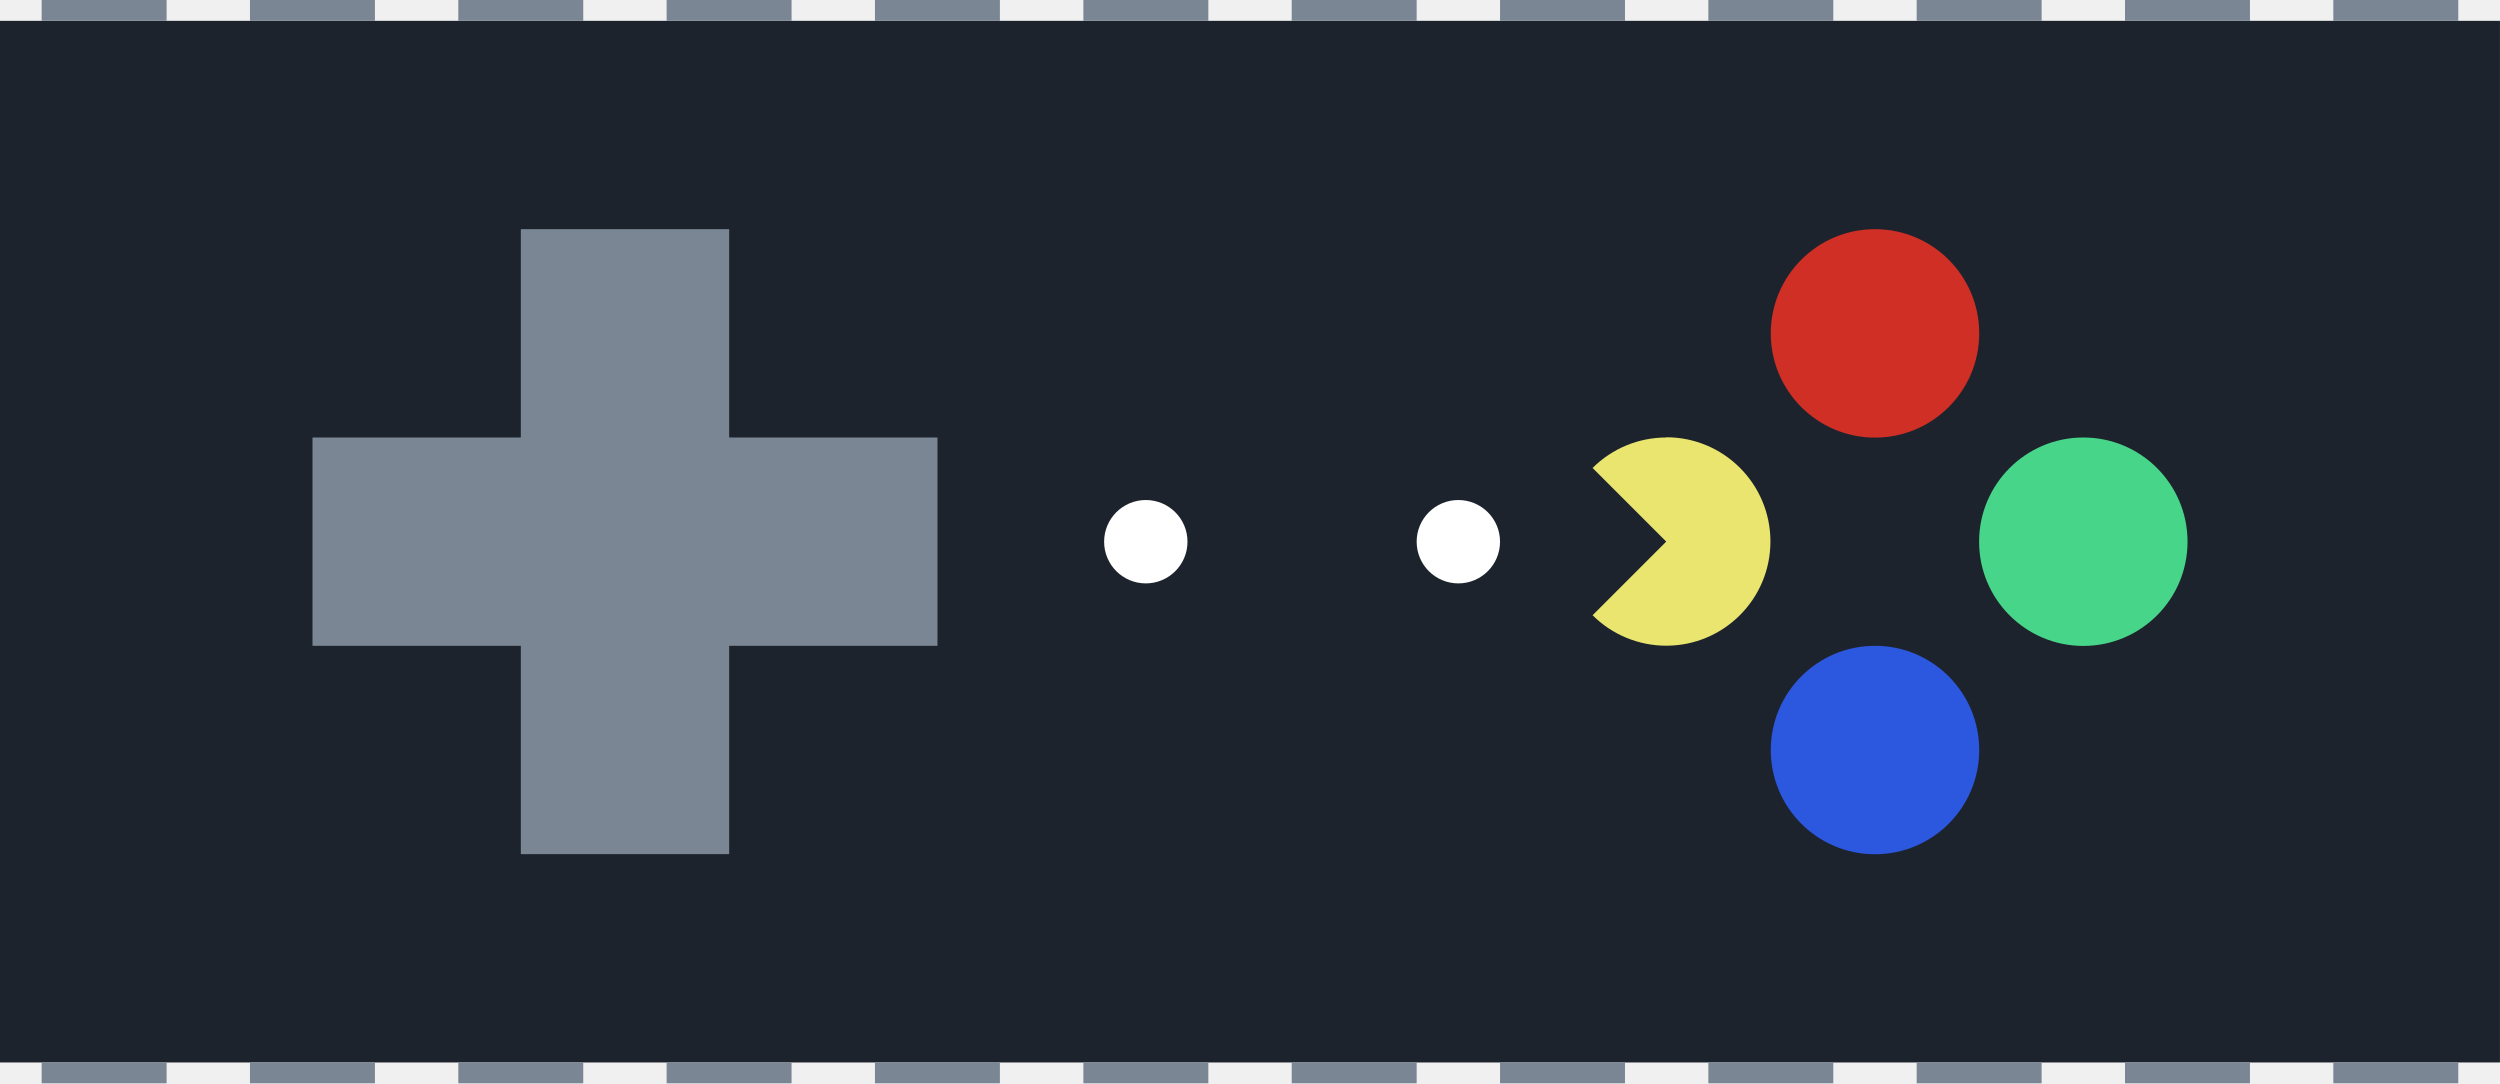
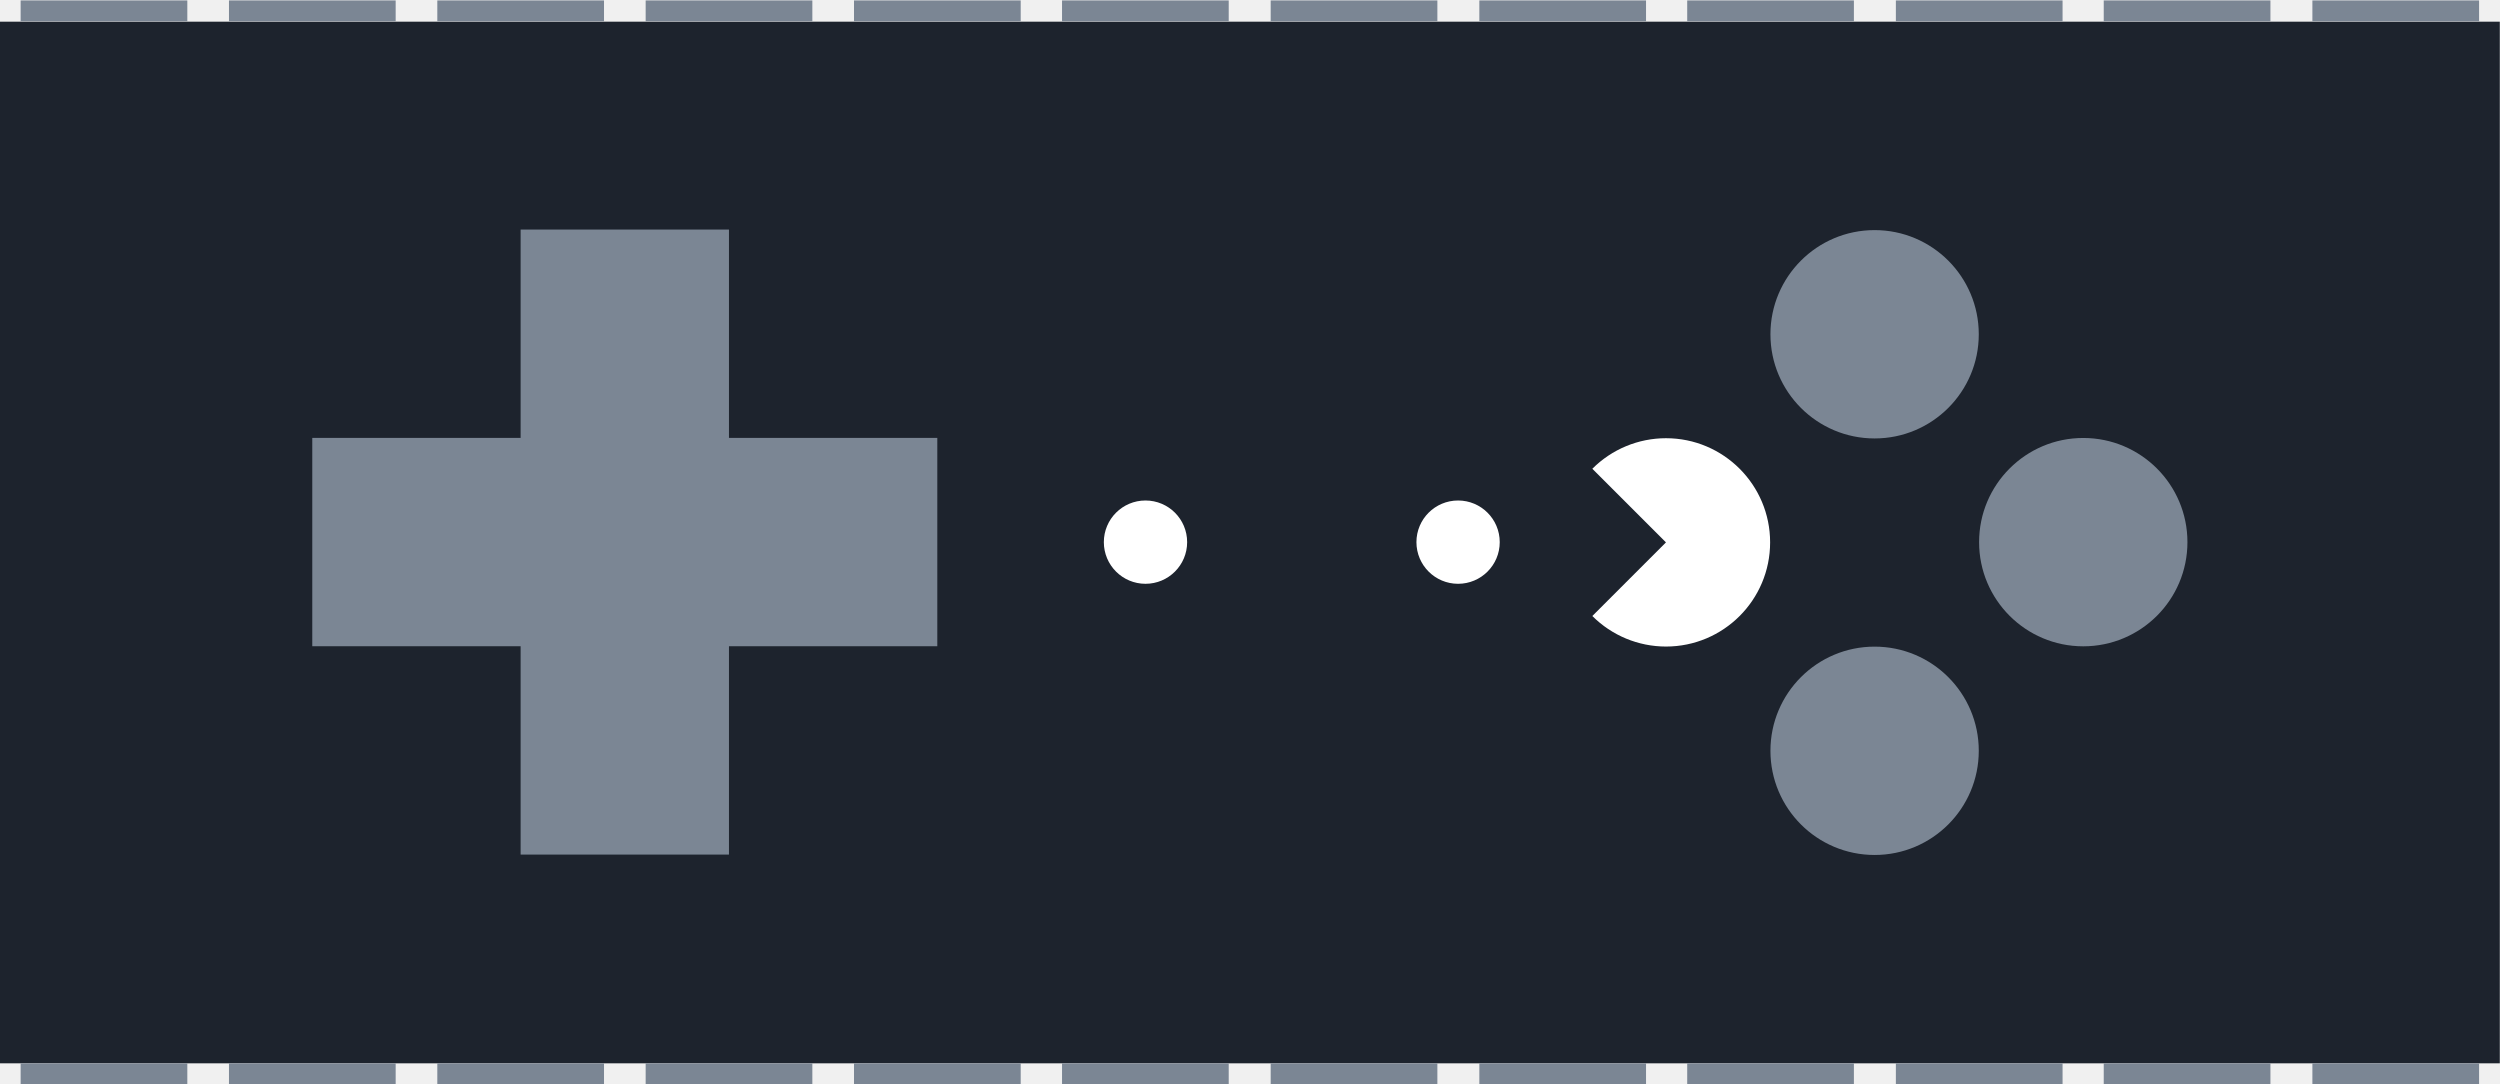
- <svg xmlns="http://www.w3.org/2000/svg" width="605.786" height="262.503" version="1.1" viewBox="0 0 160.281 69.454" id="svg68">
-   <defs id="defs72" />
-   <g transform="matrix(7.262712,0,0,7.262712,-696.2638,-700.9242)" id="g66" style="stroke-width:0.138">
-     <rect style="opacity:1;fill:#1d232d;fill-opacity:1;stroke:none;stroke-width:0.073;stroke-linecap:square;stroke-linejoin:miter;stroke-miterlimit:40;stroke-dasharray:none;stroke-opacity:1;paint-order:normal" id="rect2586" width="22.069" height="9.195" x="95.868" y="96.694" />
-     <circle r="0.368" style="opacity:1;fill:#ffffff;fill-opacity:1;stroke:none;stroke-width:0.291;stroke-linecap:round;stroke-miterlimit:40;stroke-dasharray:none;stroke-opacity:1" id="circle2588" cx="-105.983" cy="-101.292" transform="scale(-1)" />
-     <path d="m 100.466,98.533 v 1.839 h -1.839 v 1.839 h 1.839 v 1.839 h 1.839 v -1.839 h 1.839 v -1.839 h -1.839 v -1.839 z" style="opacity:1;fill:#7b8694;fill-opacity:1;stroke:none;stroke-width:0.146;stroke-linecap:round;stroke-miterlimit:40;stroke-dasharray:none;stroke-opacity:1" id="path2590" />
-     <circle cy="101.292" cx="114.259" id="circle2592" style="opacity:1;fill:#47d58a;fill-opacity:1;stroke:none;stroke-width:0.146;stroke-linecap:round;stroke-miterlimit:40;stroke-dasharray:none;stroke-opacity:1" r="0.92" />
-     <circle style="opacity:1;fill:#cf2f25;fill-opacity:1;stroke:none;stroke-width:0.146;stroke-linecap:round;stroke-miterlimit:40;stroke-dasharray:none;stroke-opacity:1" id="circle2594" cx="112.42" cy="99.453" r="0.92" />
-     <circle cy="103.131" cx="112.42" id="circle2596" style="opacity:1;fill:#2c57df;fill-opacity:1;stroke:none;stroke-width:0.146;stroke-linecap:round;stroke-miterlimit:40;stroke-dasharray:none;stroke-opacity:1" r="0.92" />
-     <path id="path2598" style="opacity:1;fill:#e9e56f;fill-opacity:1;stroke:none;stroke-width:0.146;stroke-linecap:round;stroke-miterlimit:40;stroke-dasharray:none;stroke-opacity:1" d="m 110.577,100.372 a 0.92,0.92 0 0 0 -0.65,0.269 l 0.65,0.65 -0.65,0.65 a 0.92,0.92 0 0 0 0.65,0.269 0.92,0.92 0 0 0 0.92,-0.92 0.92,0.92 0 0 0 -0.92,-0.92 z" />
-     <circle transform="scale(-1)" cy="-101.292" cx="-108.742" id="circle2610" style="opacity:1;fill:#ffffff;fill-opacity:1;stroke:none;stroke-width:0.291;stroke-linecap:round;stroke-miterlimit:40;stroke-dasharray:none;stroke-opacity:1" r="0.368" />
-     <path style="fill:#7b8694;fill-opacity:1;stroke:none;stroke-width:0.028;stroke-miterlimit:40" d="m 96.236,96.51 h 1.103 v 0.184 h -1.103 z" id="path2850" />
-     <path id="path2854" d="m 98.075,96.51 h 1.103 v 0.184 h -1.103 z" style="fill:#7b8694;fill-opacity:1;stroke:none;stroke-width:0.028;stroke-miterlimit:40" />
-     <path style="fill:#7b8694;fill-opacity:1;stroke:none;stroke-width:0.028;stroke-miterlimit:40" d="m 99.914,96.51 h 1.103 v 0.184 h -1.103 z" id="path2856" />
-     <path id="path2858" d="m 101.753,96.51 h 1.103 v 0.184 h -1.103 z" style="fill:#7b8694;fill-opacity:1;stroke:none;stroke-width:0.028;stroke-miterlimit:40" />
-     <path style="fill:#7b8694;fill-opacity:1;stroke:none;stroke-width:0.028;stroke-miterlimit:40" d="m 103.592,96.51 h 1.103 v 0.184 h -1.103 z" id="path2860" />
-     <path id="path2862" d="m 105.432,96.51 h 1.103 v 0.184 h -1.103 z" style="fill:#7b8694;fill-opacity:1;stroke:none;stroke-width:0.028;stroke-miterlimit:40" />
-     <path style="fill:#7b8694;fill-opacity:1;stroke:none;stroke-width:0.028;stroke-miterlimit:40" d="m 107.271,96.51 h 1.103 v 0.184 h -1.103 z" id="path2864" />
-     <path id="path2866" d="m 109.11,96.51 h 1.103 v 0.184 h -1.103 z" style="fill:#7b8694;fill-opacity:1;stroke:none;stroke-width:0.028;stroke-miterlimit:40" />
-     <path style="fill:#7b8694;fill-opacity:1;stroke:none;stroke-width:0.028;stroke-miterlimit:40" d="m 110.949,96.51 h 1.103 v 0.184 h -1.103 z" id="path2868" />
-     <path id="path2870" d="m 112.788,96.51 h 1.103 v 0.184 h -1.103 z" style="fill:#7b8694;fill-opacity:1;stroke:none;stroke-width:0.028;stroke-miterlimit:40" />
-     <path style="fill:#7b8694;fill-opacity:1;stroke:none;stroke-width:0.028;stroke-miterlimit:40" d="m 114.627,96.51 h 1.103 v 0.184 h -1.103 z" id="path2872" />
-     <path id="path2874" d="m 116.466,96.51 h 1.103 v 0.184 h -1.103 z" style="fill:#7b8694;fill-opacity:1;stroke:none;stroke-width:0.028;stroke-miterlimit:40" />
-     <path style="fill:#7b8694;fill-opacity:1;stroke:none;stroke-width:0.028;stroke-miterlimit:40" d="m 116.466,105.889 h 1.103 v 0.184 h -1.103 z" id="path2876" />
-     <path id="path2878" d="m 114.627,105.889 h 1.103 v 0.184 h -1.103 z" style="fill:#7b8694;fill-opacity:1;stroke:none;stroke-width:0.028;stroke-miterlimit:40" />
-     <path style="fill:#7b8694;fill-opacity:1;stroke:none;stroke-width:0.028;stroke-miterlimit:40" d="m 112.788,105.889 h 1.103 v 0.184 h -1.103 z" id="path2880" />
-     <path id="path2882" d="m 110.949,105.889 h 1.103 v 0.184 h -1.103 z" style="fill:#7b8694;fill-opacity:1;stroke:none;stroke-width:0.028;stroke-miterlimit:40" />
-     <path style="fill:#7b8694;fill-opacity:1;stroke:none;stroke-width:0.028;stroke-miterlimit:40" d="m 109.11,105.889 h 1.103 v 0.184 h -1.103 z" id="path2884" />
-     <path id="path2886" d="m 107.271,105.889 h 1.103 v 0.184 h -1.103 z" style="fill:#7b8694;fill-opacity:1;stroke:none;stroke-width:0.028;stroke-miterlimit:40" />
-     <path style="fill:#7b8694;fill-opacity:1;stroke:none;stroke-width:0.028;stroke-miterlimit:40" d="m 105.432,105.889 h 1.103 v 0.184 h -1.103 z" id="path2888" />
-     <path id="path2890" d="m 103.592,105.889 h 1.103 v 0.184 h -1.103 z" style="fill:#7b8694;fill-opacity:1;stroke:none;stroke-width:0.028;stroke-miterlimit:40" />
-     <path style="fill:#7b8694;fill-opacity:1;stroke:none;stroke-width:0.028;stroke-miterlimit:40" d="m 101.753,105.889 h 1.103 v 0.184 h -1.103 z" id="path2892" />
-     <path id="path2894" d="m 99.914,105.889 h 1.103 v 0.184 h -1.103 z" style="fill:#7b8694;fill-opacity:1;stroke:none;stroke-width:0.028;stroke-miterlimit:40" />
-     <path style="fill:#7b8694;fill-opacity:1;stroke:none;stroke-width:0.028;stroke-miterlimit:40" d="m 98.075,105.889 h 1.103 v 0.184 h -1.103 z" id="path2896" />
-     <path id="path2898" d="m 96.236,105.889 h 1.103 v 0.184 h -1.103 z" style="fill:#7b8694;fill-opacity:1;stroke:none;stroke-width:0.028;stroke-miterlimit:40" />
+ <svg xmlns="http://www.w3.org/2000/svg" width="120" height="52.024" version="1.1" viewBox="0 0 31.75 13.765">
+   <g transform="matrix(7.2627 0 0 7.2627 -796.68 -680.39)" stroke-width=".138">
+     <g transform="matrix(.13769 0 0 .13769 97.524 77.717)">
+       <rect x="88.39" y="116.23" width="31.75" height="13.229" fill="#1d232d" style="paint-order:normal" />
+       <circle transform="scale(-1)" cx="-102.94" cy="-122.84" r=".529" fill="#fff" />
+       <g fill="#7b8694">
+         <path d="m95.004 118.87v2.646h-2.646v2.646h2.646v2.646h2.646v-2.646h2.646v-2.646h-2.646v-2.646z" />
+         <circle cx="114.85" cy="122.84" r="1.323" />
+         <circle cx="112.2" cy="120.2" r="1.323" />
+         <circle cx="112.2" cy="125.49" r="1.323" />
+       </g>
+       <path d="m109.55 121.52a1.323 1.323 0 0 0-0.935 0.388l0.935 0.935-0.935 0.935a1.323 1.323 0 0 0 0.935 0.388 1.323 1.323 0 0 0 1.323-1.323 1.323 1.323 0 0 0-1.323-1.323z" fill="#fff" />
+       <circle transform="scale(-1)" cx="-106.91" cy="-122.84" r=".529" fill="#fff" />
+       <g fill="#7b8694">
+         <path d="m88.654 115.96h2.117v0.265h-2.117z" />
+         <path d="m91.3 115.96h2.117v0.265h-2.117z" />
+         <path d="m93.946 115.96h2.117v0.265h-2.117z" />
+         <path d="m96.592 115.96h2.117v0.265h-2.117z" />
+         <path d="m99.238 115.96h2.117v0.265h-2.117z" />
+         <path d="m101.88 115.96h2.117v0.265h-2.117z" />
+         <path d="m104.53 115.96h2.117v0.265h-2.117z" />
+         <path d="m107.18 115.96h2.117v0.265h-2.117z" />
+         <path d="m109.82 115.96h2.117v0.265h-2.117z" />
+         <path d="m112.47 115.96h2.117v0.265h-2.117z" />
+         <path d="m115.11 115.96h2.117v0.265h-2.117z" />
+         <path d="m117.76 115.96h2.117v0.265h-2.117z" />
+         <path d="m88.654 129.46h2.117v0.265h-2.117z" />
+         <path d="m91.3 129.46h2.117v0.265h-2.117z" />
+         <path d="m93.946 129.46h2.117v0.265h-2.117z" />
+         <path d="m96.592 129.46h2.117v0.265h-2.117z" />
+         <path d="m99.238 129.46h2.117v0.265h-2.117z" />
+         <path d="m101.88 129.46h2.117v0.265h-2.117z" />
+         <path d="m104.53 129.46h2.117v0.265h-2.117z" />
+         <path d="m107.18 129.46h2.117v0.265h-2.117z" />
+         <path d="m109.82 129.46h2.117v0.265h-2.117z" />
+         <path d="m112.47 129.46h2.117v0.265h-2.117z" />
+         <path d="m115.11 129.46h2.117v0.265h-2.117z" />
+         <path d="m117.76 129.46h2.117v0.265h-2.117z" />
+       </g>
+     </g>
  </g>
</svg>
